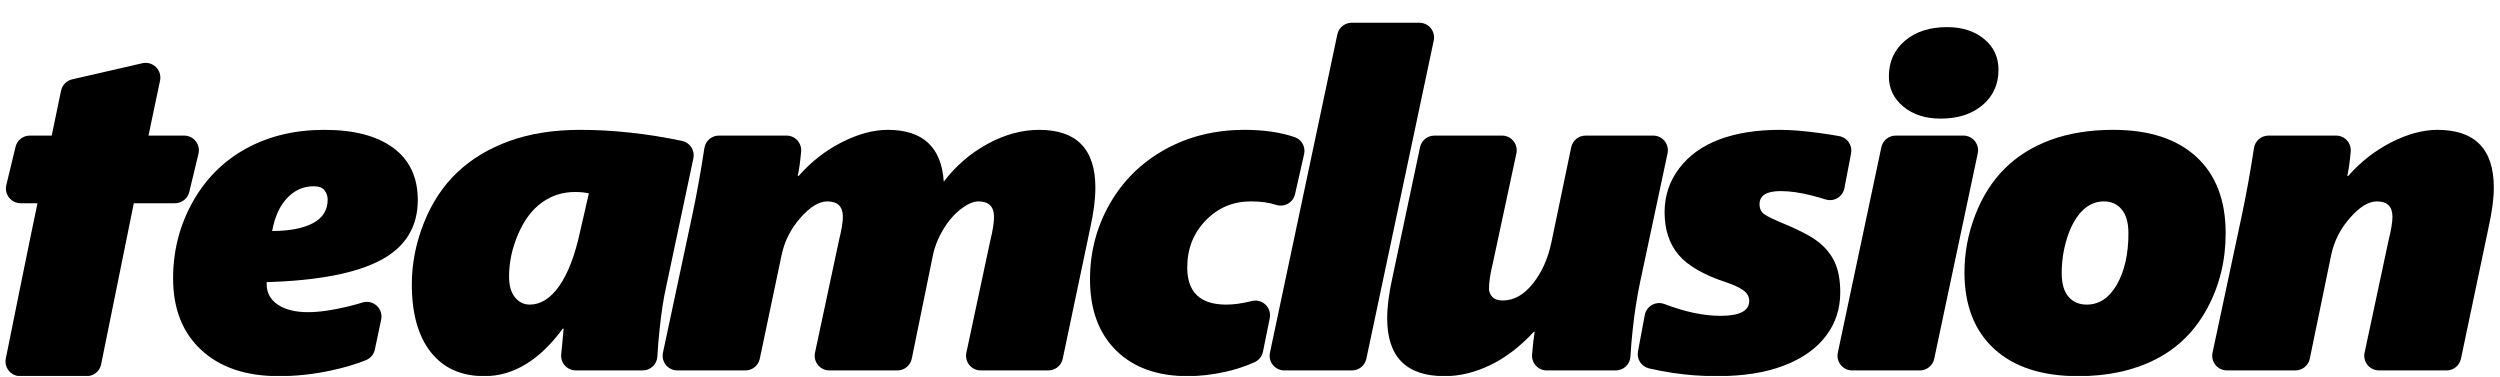
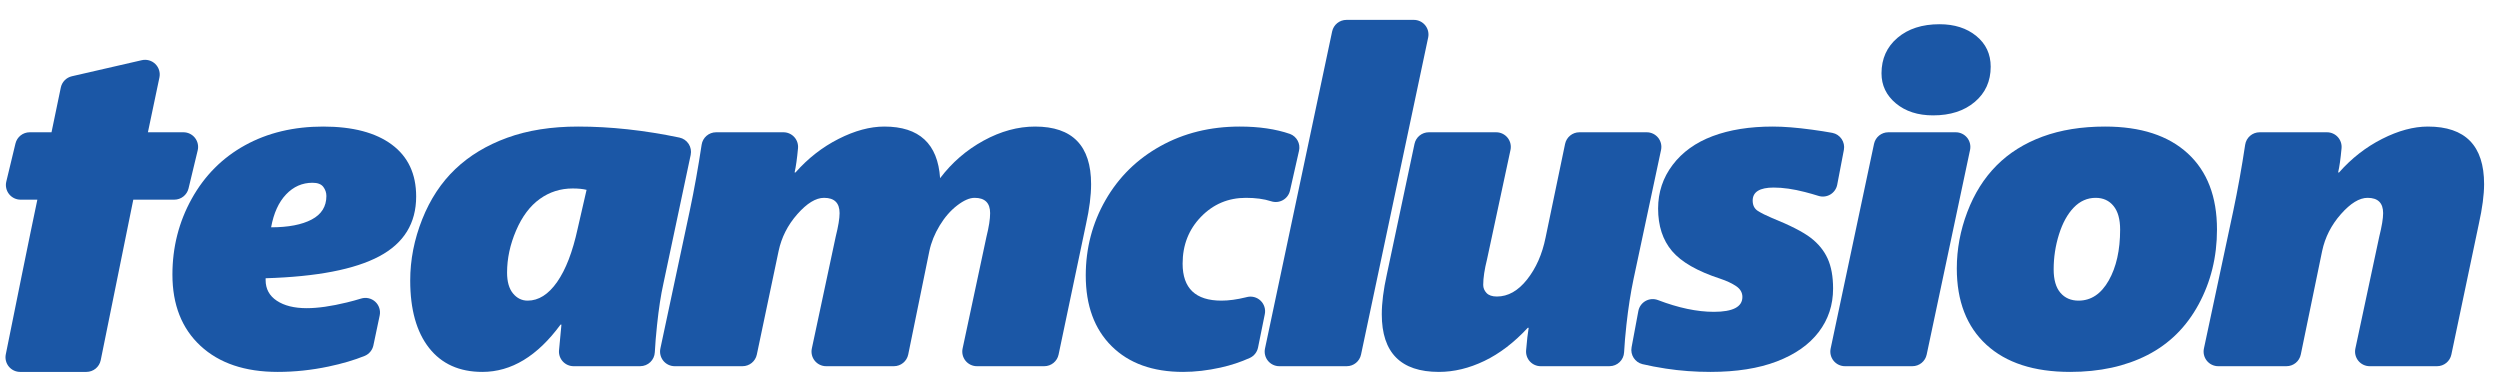
- <svg xmlns="http://www.w3.org/2000/svg" clip-rule="evenodd" fill-rule="evenodd" stroke-linejoin="round" stroke-miterlimit="2" viewBox="0 0 511 77">
-   <clipPath id="a">
-     <path clip-rule="evenodd" d="m0 .311h510.337v76.533h-510.337z" />
-   </clipPath>
-   <path d="m0 .311h510.337v76.533h-510.337z" fill="none" />
-   <g clip-path="url(#a)" fill-rule="nonzero">
-     <path d="m38.688 39.238c-.325 1.351-1.534 2.304-2.924 2.304h-8.412s-5.069 24.983-6.684 32.94c-.284 1.399-1.513 2.404-2.94 2.404h-13.601c-.899 0-1.751-.404-2.321-1.1s-.797-1.611-.62-2.493c1.505-7.475 4.961-24.597 6.479-31.751h-3.448c-.922 0-1.792-.422-2.363-1.146-.57-.724-.777-1.67-.562-2.566.599-2.487 1.369-5.685 1.881-7.812.325-1.352 1.534-2.304 2.924-2.304h4.474s1.249-6.015 1.905-9.174c.239-1.151 1.126-2.057 2.271-2.32 3.214-.739 9.852-2.263 14.35-3.297.999-.23 2.048.066 2.78.785s1.047 1.761.837 2.765c-.983 4.678-2.362 11.241-2.362 11.241h7.292c.922 0 1.792.422 2.363 1.146.57.724.777 1.67.561 2.566-.598 2.487-1.368 5.684-1.88 7.812z" />
-     <path d="m134.368 72.845c-.071 1.603-1.391 2.867-2.996 2.867-3.653.002-9.894.002-13.674.002-.83 0-1.623-.344-2.19-.95s-.858-1.42-.803-2.248c.118-1.381.285-3.159.502-5.333h-.187c-4.75 6.468-10.094 9.703-16.031 9.703-4.719 0-8.368-1.641-10.946-4.922s-3.867-7.891-3.867-13.828c0-4.25.82-8.438 2.461-12.563s3.906-7.562 6.797-10.312c2.89-2.75 6.437-4.891 10.64-6.422 4.204-1.531 9.055-2.297 14.555-2.297 6.638 0 13.567.753 20.787 2.258.779.164 1.46.631 1.893 1.298.434.667.585 1.479.42 2.257-1.572 7.421-5.615 26.484-5.615 26.484-.5 2.219-.93 5.031-1.29 8.437-.219 2.077-.371 3.933-.456 5.569zm-14.004-33.319c-.75-.187-1.704-.281-2.86-.281-2.5 0-4.75.719-6.75 2.156-2 1.438-3.617 3.594-4.851 6.469-1.235 2.875-1.852 5.75-1.852 8.625 0 1.875.406 3.305 1.219 4.289.812.985 1.812 1.477 3 1.477 2.25 0 4.265-1.274 6.047-3.821 1.781-2.546 3.187-6.195 4.218-10.945z" />
-     <path d="m85.397 40.886c0 5.5-2.523 9.594-7.57 12.281-5.047 2.688-12.821 4.188-23.321 4.5v.375c0 1.813.766 3.227 2.297 4.242 1.531 1.016 3.578 1.524 6.141 1.524 2.281 0 5.023-.391 8.226-1.172 1.032-.252 2.004-.518 2.917-.798 1.014-.319 2.121-.075 2.908.64s1.136 1.794.916 2.835c-.465 2.23-.973 4.633-1.291 6.136-.203.96-.863 1.76-1.767 2.143-2.136.865-4.613 1.598-7.433 2.192-3.484.735-6.961 1.102-10.429 1.102-6.719 0-12-1.781-15.844-5.344-3.844-3.562-5.766-8.437-5.766-14.625 0-5.625 1.321-10.812 3.961-15.562 2.641-4.75 6.282-8.407 10.922-10.969 4.641-2.563 9.992-3.844 16.055-3.844 6.062 0 10.758 1.234 14.086 3.703s4.992 6.016 4.992 10.641zm-18.422-.094c0-.687-.211-1.312-.633-1.875-.422-.562-1.164-.844-2.226-.844-2.094 0-3.899.797-5.414 2.391-1.516 1.594-2.539 3.844-3.071 6.75 3.532 0 6.305-.531 8.321-1.594 2.015-1.062 3.023-2.672 3.023-4.828z" />
-     <path d="m223.893 38.355c0 2.343-.344 5.062-1.032 8.156 0 0-4.174 19.852-5.639 26.82-.292 1.389-1.517 2.383-2.936 2.383-3.45 0-9.79 0-13.826 0-.906 0-1.763-.409-2.332-1.113-.57-.704-.791-1.628-.602-2.513 1.552-7.273 4.898-22.952 4.898-22.952.5-2 .75-3.61.75-4.828 0-2.094-1.063-3.141-3.188-3.141-1.031 0-2.226.523-3.586 1.57-1.359 1.047-2.554 2.422-3.586 4.125-1.031 1.703-1.734 3.446-2.109 5.227 0 0-3.11 15.217-4.338 21.226-.285 1.396-1.514 2.399-2.939 2.399-3.472 0-9.852 0-13.906 0-.905 0-1.762-.409-2.332-1.113s-.791-1.628-.602-2.513c1.552-7.273 4.898-22.952 4.898-22.952.532-2.125.797-3.735.797-4.828 0-2.094-1.062-3.141-3.187-3.141-1.688 0-3.516 1.117-5.485 3.352-1.968 2.234-3.25 4.757-3.843 7.57 0 0-3.207 15.245-4.468 21.242-.292 1.389-1.517 2.383-2.936 2.383-3.469 0-9.861 0-13.921 0-.905 0-1.762-.409-2.332-1.113-.569-.704-.79-1.627-.602-2.513 1.782-8.354 6.024-28.249 6.024-28.249.926-4.389 1.739-8.911 2.441-13.568.219-1.47 1.481-2.557 2.966-2.557h13.825c.848 0 1.656.358 2.225.987.568.628.845 1.468.76 2.311-.192 2.112-.425 3.763-.701 4.952h.187c2.563-2.906 5.508-5.203 8.836-6.891 3.328-1.687 6.461-2.531 9.399-2.531 7.156 0 10.968 3.531 11.437 10.594 2.438-3.219 5.414-5.789 8.93-7.711s7.039-2.883 10.57-2.883c7.656 0 11.485 3.938 11.485 11.813z" />
-     <path d="m264.706 39.693c-.188.822-.714 1.526-1.448 1.941s-1.608.502-2.409.24c-1.497-.489-3.233-.707-5.193-.707-3.625 0-6.695 1.297-9.211 3.891-2.516 2.593-3.773 5.797-3.773 9.609 0 5.063 2.656 7.594 7.968 7.594 1.5 0 3.172-.227 5.016-.68.069-.017.138-.034.207-.052.999-.253 2.059.025 2.806.736.746.712 1.075 1.757.87 2.768-.501 2.477-1.059 5.226-1.389 6.854-.188.932-.808 1.719-1.669 2.122-1.869.848-3.869 1.512-6.005 1.986-2.672.594-5.242.891-7.711.891-6.218 0-11.101-1.758-14.648-5.274-3.547-3.515-5.32-8.351-5.32-14.507 0-5.594 1.351-10.75 4.054-15.469s6.461-8.414 11.274-11.086c4.812-2.672 10.234-4.008 16.265-4.008 3.962 0 7.401.504 10.318 1.513 1.393.525 2.184 1.999 1.852 3.451-.496 2.263-1.271 5.644-1.854 8.187z" />
-     <path d="m279.282 73.335c-.293 1.387-1.517 2.379-2.934 2.379-3.451 0-9.798 0-13.836 0-.905 0-1.761-.408-2.331-1.111s-.792-1.625-.604-2.511c2.676-12.64 11.561-54.601 13.776-65.062.294-1.387 1.518-2.379 2.935-2.379h13.836c.905 0 1.761.409 2.331 1.112.569.702.791 1.625.604 2.51-2.677 12.64-11.561 54.601-13.777 65.062z" />
-     <path d="m333.265 72.847c-.071 1.602-1.391 2.865-2.995 2.865-3.747.002-10.236.002-14.123.002-.842 0-1.645-.353-2.213-.974s-.85-1.451-.776-2.29c.162-1.985.336-3.523.525-4.611h-.188c-2.812 3.031-5.781 5.297-8.906 6.797s-6.234 2.25-9.328 2.25c-7.813 0-11.719-3.938-11.719-11.813 0-2.343.344-5.062 1.031-8.156 0 0 4.209-19.861 5.684-26.825.294-1.386 1.518-2.378 2.935-2.378h13.826c.906 0 1.764.409 2.333 1.114.57.705.791 1.629.601 2.515-1.534 7.153-4.8 22.387-4.8 22.387-.532 2.125-.797 3.89-.797 5.296 0 .625.226 1.18.679 1.664.454.485 1.164.727 2.133.727 2.281 0 4.344-1.164 6.188-3.492 1.843-2.328 3.109-5.195 3.797-8.602 0 0 2.831-13.599 4.002-19.221.29-1.391 1.516-2.388 2.937-2.388h13.823c.905 0 1.762.409 2.332 1.113.569.703.791 1.627.602 2.512-1.707 8.011-5.65 26.516-5.65 26.516-.593 2.812-1.078 5.921-1.453 9.328-.231 2.102-.391 3.99-.48 5.664z" />
-     <path d="m376.997 38.47c-.161.843-.676 1.576-1.413 2.014-.738.439-1.628.54-2.445.279-.861-.272-1.787-.535-2.779-.791-2.359-.61-4.492-.914-6.398-.914-2.875 0-4.313.89-4.313 2.672 0 .968.36 1.679 1.079 2.132.718.453 1.671.93 2.859 1.43 3.719 1.5 6.367 2.852 7.945 4.055s2.742 2.625 3.492 4.265c.75 1.641 1.125 3.696 1.125 6.164 0 3.375-.984 6.352-2.953 8.93-1.968 2.578-4.828 4.586-8.578 6.024-3.75 1.437-8.297 2.156-13.64 2.156-3.157 0-6.211-.227-9.165-.68-1.751-.269-3.346-.573-4.785-.914-1.542-.38-2.519-1.898-2.227-3.459.394-2.127.951-5.107 1.388-7.439.163-.872.703-1.627 1.476-2.062.773-.436 1.698-.507 2.528-.195 4.223 1.618 8.053 2.421 11.488 2.421 3.906 0 5.859-1.016 5.859-3.047 0-.906-.43-1.649-1.289-2.227s-1.945-1.086-3.258-1.523c-4.687-1.531-7.984-3.422-9.89-5.672-1.907-2.25-2.86-5.156-2.86-8.719 0-3.344.992-6.328 2.977-8.953 1.984-2.625 4.718-4.594 8.203-5.906 3.484-1.313 7.601-1.969 12.351-1.969 2.25 0 4.922.211 8.016.633 1.59.217 2.99.435 4.2.656 1.622.316 2.683 1.884 2.372 3.507-.398 2.088-.941 4.923-1.365 7.132z" />
-     <path d="m408.491 14.261c0 2.969-1.086 5.375-3.258 7.219-2.172 1.843-5.023 2.765-8.555 2.765-3.125 0-5.671-.82-7.64-2.461-1.969-1.64-2.953-3.695-2.953-6.164 0-3 1.093-5.43 3.281-7.289 2.187-1.859 5.062-2.789 8.625-2.789 3.062 0 5.578.805 7.547 2.414s2.953 3.711 2.953 6.305zm-13.137 59.075c-.294 1.386-1.517 2.378-2.935 2.378h-13.835c-.905 0-1.761-.408-2.331-1.111s-.791-1.626-.604-2.511c1.985-9.367 7.248-34.201 8.901-42 .293-1.386 1.517-2.378 2.934-2.378h13.836c.905 0 1.761.408 2.331 1.111.569.703.791 1.626.604 2.511-1.985 9.366-7.248 34.201-8.901 42z" />
-     <path d="m454.926 47.683c0 5.593-1.258 10.711-3.773 15.351-2.516 4.641-6.024 8.11-10.524 10.406-4.5 2.297-9.781 3.446-15.843 3.446-7.407 0-13.133-1.86-17.18-5.578-4.047-3.719-6.07-8.938-6.07-15.657 0-3.937.718-7.796 2.156-11.578 1.437-3.781 3.437-6.961 6-9.539 2.562-2.578 5.711-4.554 9.445-5.929 3.735-1.375 8.008-2.063 12.821-2.063 7.312 0 12.968 1.836 16.968 5.508s6 8.883 6 15.633zm-19.875 0c0-2.125-.453-3.743-1.359-4.852s-2.125-1.664-3.656-1.664c-1.719 0-3.219.664-4.5 1.992-1.282 1.328-2.289 3.156-3.024 5.485-.734 2.328-1.101 4.726-1.101 7.195 0 2.125.461 3.726 1.382 4.805.922 1.078 2.165 1.617 3.727 1.617 2.563 0 4.625-1.375 6.188-4.125 1.562-2.75 2.343-6.235 2.343-10.453z" />
-     <path d="m509.737 38.355c0 2.187-.36 4.906-1.079 8.156 0 0-4.174 19.852-5.639 26.82-.292 1.389-1.517 2.383-2.936 2.383-3.45 0-9.789 0-13.826 0-.906 0-1.763-.409-2.332-1.113-.57-.704-.791-1.628-.602-2.513 1.552-7.273 4.898-22.952 4.898-22.952.531-2.125.797-3.735.797-4.828 0-2.094-1.063-3.141-3.188-3.141-1.687 0-3.515 1.117-5.484 3.352-1.969 2.234-3.25 4.757-3.844 7.57 0 0-3.142 15.226-4.381 21.231-.287 1.394-1.515 2.394-2.938 2.394-3.489 0-9.927 0-14.005 0-.905 0-1.762-.409-2.332-1.113s-.791-1.627-.602-2.513c1.782-8.354 6.024-28.249 6.024-28.249.925-4.389 1.739-8.911 2.44-13.568.22-1.47 1.482-2.557 2.967-2.557h13.825c.847 0 1.655.358 2.224.987.569.628.845 1.468.761 2.311-.193 2.112-.426 3.763-.702 4.952h.188c2.562-2.906 5.508-5.203 8.836-6.891 3.328-1.687 6.461-2.531 9.398-2.531 7.688 0 11.532 3.938 11.532 11.813z" />
+ <svg xmlns="http://www.w3.org/2000/svg" width="100%" height="100%" viewBox="0 0 513 78" version="1.1" xml:space="preserve" style="fill-rule:evenodd;clip-rule:evenodd;stroke-linejoin:round;stroke-miterlimit:2;fill:#1B57A6">
+   <rect id="logo_voll" x="0" y="0.241" width="513" height="77" style="fill:none;" />
+   <g>
+     <path d="M38.688,38.667c-0.325,1.352 -1.534,2.304 -2.924,2.304l-8.412,0c0,0 -5.069,24.984 -6.684,32.941c-0.284,1.398 -1.513,2.403 -2.94,2.403c-3.416,0 -9.634,0 -13.601,0c-0.899,0 -1.751,-0.404 -2.321,-1.1c-0.57,-0.696 -0.797,-1.611 -0.62,-2.493c1.505,-7.474 4.961,-24.597 6.479,-31.751l-3.448,0c-0.922,0 -1.792,-0.422 -2.363,-1.146c-0.57,-0.724 -0.777,-1.669 -0.562,-2.565c0.599,-2.488 1.369,-5.685 1.881,-7.813c0.325,-1.351 1.534,-2.304 2.924,-2.304c1.977,0 4.474,0 4.474,0c0,0 1.249,-6.015 1.905,-9.174c0.239,-1.151 1.126,-2.057 2.271,-2.32c3.214,-0.738 9.852,-2.263 14.35,-3.297c0.999,-0.229 2.048,0.067 2.78,0.785c0.732,0.719 1.047,1.761 0.837,2.765c-0.983,4.678 -2.362,11.241 -2.362,11.241l7.292,0c0.922,0 1.792,0.423 2.363,1.147c0.57,0.723 0.777,1.669 0.561,2.565c-0.598,2.487 -1.368,5.685 -1.88,7.812Z" style="fill-rule:nonzero;" />
+     <path d="M134.368,72.274c-0.071,1.603 -1.391,2.867 -2.996,2.867c-3.653,0.002 -9.894,0.002 -13.674,0.002c-0.83,0 -1.623,-0.344 -2.19,-0.95c-0.567,-0.606 -0.858,-1.419 -0.803,-2.248c0.118,-1.38 0.285,-3.158 0.502,-5.333l-0.187,0c-4.75,6.469 -10.094,9.703 -16.031,9.703c-4.719,0 -8.368,-1.641 -10.946,-4.922c-2.578,-3.281 -3.867,-7.89 -3.867,-13.828c0,-4.25 0.82,-8.437 2.461,-12.562c1.641,-4.125 3.906,-7.563 6.797,-10.313c2.89,-2.75 6.437,-4.891 10.64,-6.422c4.204,-1.531 9.055,-2.297 14.555,-2.297c6.638,0 13.567,0.753 20.787,2.258c0.779,0.164 1.46,0.631 1.893,1.298c0.434,0.667 0.585,1.479 0.42,2.257c-1.572,7.421 -5.615,26.484 -5.615,26.484c-0.5,2.219 -0.93,5.031 -1.29,8.438c-0.219,2.077 -0.371,3.933 -0.456,5.568Zm-14.004,-33.318c-0.75,-0.188 -1.704,-0.282 -2.86,-0.282c-2.5,0 -4.75,0.719 -6.75,2.157c-2,1.437 -3.617,3.593 -4.851,6.468c-1.235,2.875 -1.852,5.75 -1.852,8.625c0,1.875 0.406,3.305 1.219,4.289c0.812,0.985 1.812,1.477 3,1.477c2.25,0 4.265,-1.273 6.047,-3.82c1.781,-2.547 3.187,-6.196 4.218,-10.946l1.829,-7.968Z" style="fill-rule:nonzero;" />
+     <path d="M85.397,40.315c0,5.5 -2.523,9.594 -7.57,12.281c-5.047,2.688 -12.821,4.188 -23.321,4.5l0,0.375c0,1.813 0.766,3.227 2.297,4.242c1.531,1.016 3.578,1.524 6.141,1.524c2.281,0 5.023,-0.391 8.226,-1.172c1.032,-0.251 2.004,-0.518 2.917,-0.798c1.014,-0.318 2.121,-0.075 2.908,0.641c0.787,0.715 1.136,1.794 0.916,2.834c-0.465,2.23 -0.973,4.633 -1.291,6.136c-0.203,0.96 -0.863,1.761 -1.767,2.143c-2.136,0.866 -4.613,1.598 -7.433,2.192c-3.484,0.735 -6.961,1.102 -10.429,1.102c-6.719,0 -12,-1.781 -15.844,-5.344c-3.844,-3.562 -5.766,-8.437 -5.766,-14.625c0,-5.625 1.321,-10.812 3.961,-15.562c2.641,-4.75 6.282,-8.406 10.922,-10.969c4.641,-2.562 9.992,-3.844 16.055,-3.844c6.062,0 10.758,1.235 14.086,3.703c3.328,2.469 4.992,6.016 4.992,10.641Zm-18.422,-0.094c0,-0.687 -0.211,-1.312 -0.633,-1.875c-0.422,-0.562 -1.164,-0.843 -2.226,-0.843c-2.094,0 -3.899,0.796 -5.414,2.39c-1.516,1.594 -2.539,3.844 -3.071,6.75c3.532,0 6.305,-0.531 8.321,-1.594c2.015,-1.062 3.023,-2.671 3.023,-4.828Z" style="fill-rule:nonzero;" />
+     <path d="M223.893,37.784c0,2.344 -0.344,5.062 -1.032,8.156c0,0 -4.174,19.852 -5.639,26.82c-0.292,1.389 -1.517,2.383 -2.936,2.383c-3.45,0 -9.79,0 -13.826,0c-0.906,0 -1.763,-0.409 -2.332,-1.113c-0.57,-0.704 -0.791,-1.627 -0.602,-2.513c1.552,-7.273 4.898,-22.952 4.898,-22.952c0.5,-2 0.75,-3.609 0.75,-4.828c0,-2.094 -1.063,-3.141 -3.188,-3.141c-1.031,0 -2.226,0.524 -3.586,1.571c-1.359,1.046 -2.554,2.421 -3.586,4.125c-1.031,1.703 -1.734,3.445 -2.109,5.226c0,0 -3.11,15.217 -4.338,21.226c-0.285,1.396 -1.514,2.399 -2.939,2.399c-3.472,0 -9.852,0 -13.906,0c-0.905,0 -1.762,-0.409 -2.332,-1.113c-0.57,-0.704 -0.791,-1.627 -0.602,-2.513c1.552,-7.273 4.898,-22.952 4.898,-22.952c0.532,-2.125 0.797,-3.734 0.797,-4.828c0,-2.094 -1.062,-3.141 -3.187,-3.141c-1.688,0 -3.516,1.117 -5.485,3.352c-1.968,2.234 -3.25,4.758 -3.843,7.57c0,0 -3.207,15.245 -4.468,21.243c-0.292,1.388 -1.517,2.382 -2.936,2.382c-3.469,0 -9.861,0 -13.921,0c-0.905,0 -1.762,-0.409 -2.332,-1.113c-0.569,-0.703 -0.79,-1.627 -0.602,-2.512c1.782,-8.355 6.024,-28.25 6.024,-28.25c0.926,-4.388 1.739,-8.911 2.441,-13.568c0.219,-1.469 1.481,-2.557 2.966,-2.557c3.562,0 9.962,0 13.825,0c0.848,0 1.656,0.359 2.225,0.987c0.568,0.628 0.845,1.468 0.76,2.311c-0.192,2.112 -0.425,3.763 -0.701,4.952l0.187,0c2.563,-2.906 5.508,-5.203 8.836,-6.89c3.328,-1.688 6.461,-2.532 9.399,-2.532c7.156,0 10.968,3.532 11.437,10.594c2.438,-3.219 5.414,-5.789 8.93,-7.711c3.516,-1.922 7.039,-2.883 10.57,-2.883c7.656,0 11.485,3.938 11.485,11.813Z" style="fill-rule:nonzero;" />
+     <path d="M264.706,39.122c-0.188,0.822 -0.714,1.527 -1.448,1.941c-0.734,0.415 -1.608,0.502 -2.409,0.24c-1.497,-0.488 -3.233,-0.707 -5.193,-0.707c-3.625,0 -6.695,1.297 -9.211,3.891c-2.516,2.594 -3.773,5.797 -3.773,9.609c0,5.063 2.656,7.594 7.968,7.594c1.5,0 3.172,-0.227 5.016,-0.68c0.069,-0.017 0.138,-0.034 0.207,-0.051c0.999,-0.254 2.059,0.024 2.806,0.736c0.746,0.711 1.075,1.756 0.87,2.767c-0.501,2.477 -1.059,5.226 -1.389,6.854c-0.188,0.932 -0.808,1.719 -1.669,2.122c-1.869,0.848 -3.869,1.512 -6.005,1.986c-2.672,0.594 -5.242,0.891 -7.711,0.891c-6.218,0 -11.101,-1.758 -14.648,-5.273c-3.547,-3.516 -5.32,-8.352 -5.32,-14.508c0,-5.594 1.351,-10.75 4.054,-15.469c2.703,-4.719 6.461,-8.414 11.274,-11.086c4.812,-2.672 10.234,-4.008 16.265,-4.008c3.962,0 7.401,0.505 10.318,1.513c1.393,0.525 2.184,2 1.852,3.452c-0.496,2.262 -1.271,5.643 -1.854,8.186Z" style="fill-rule:nonzero;" />
+     <path d="M279.282,72.765c-0.293,1.386 -1.517,2.378 -2.934,2.378c-3.451,0 -9.798,0 -13.836,0c-0.905,0 -1.761,-0.408 -2.331,-1.111c-0.57,-0.703 -0.792,-1.625 -0.604,-2.51c2.676,-12.641 11.561,-54.601 13.776,-65.063c0.294,-1.386 1.518,-2.378 2.935,-2.378c3.451,0 9.798,0 13.836,0c0.905,0 1.761,0.408 2.331,1.111c0.569,0.703 0.791,1.625 0.604,2.51c-2.677,12.641 -11.561,54.601 -13.777,65.063Z" style="fill-rule:nonzero;" />
+     <path d="M333.265,72.276c-0.071,1.603 -1.391,2.865 -2.995,2.865c-3.747,0.002 -10.236,0.002 -14.123,0.002c-0.842,0 -1.645,-0.353 -2.213,-0.974c-0.568,-0.62 -0.85,-1.451 -0.776,-2.289c0.162,-1.986 0.336,-3.523 0.525,-4.612l-0.188,0c-2.812,3.031 -5.781,5.297 -8.906,6.797c-3.125,1.5 -6.234,2.25 -9.328,2.25c-7.813,0 -11.719,-3.937 -11.719,-11.812c0,-2.344 0.344,-5.063 1.031,-8.157c0,0 4.209,-19.861 5.684,-26.825c0.294,-1.386 1.518,-2.378 2.935,-2.378c3.448,0 9.788,0 13.826,0c0.906,0 1.764,0.41 2.333,1.114c0.57,0.705 0.791,1.629 0.601,2.515c-1.534,7.153 -4.8,22.387 -4.8,22.387c-0.532,2.125 -0.797,3.89 -0.797,5.297c0,0.625 0.226,1.179 0.679,1.664c0.454,0.484 1.164,0.726 2.133,0.726c2.281,0 4.344,-1.164 6.188,-3.492c1.843,-2.328 3.109,-5.195 3.797,-8.601c0,0 2.831,-13.599 4.002,-19.221c0.29,-1.392 1.516,-2.389 2.937,-2.389c3.452,0 9.788,0 13.823,0c0.905,0 1.762,0.409 2.332,1.113c0.569,0.704 0.791,1.627 0.602,2.512c-1.707,8.011 -5.65,26.516 -5.65,26.516c-0.593,2.812 -1.078,5.922 -1.453,9.328c-0.231,2.102 -0.391,3.99 -0.48,5.664Z" style="fill-rule:nonzero;" />
+     <path d="M376.997,37.9c-0.161,0.842 -0.676,1.575 -1.413,2.014c-0.738,0.438 -1.628,0.54 -2.445,0.279c-0.861,-0.273 -1.787,-0.536 -2.779,-0.792c-2.359,-0.609 -4.492,-0.914 -6.398,-0.914c-2.875,0 -4.313,0.891 -4.313,2.672c0,0.969 0.36,1.679 1.079,2.133c0.718,0.453 1.671,0.929 2.859,1.429c3.719,1.5 6.367,2.852 7.945,4.055c1.578,1.203 2.742,2.625 3.492,4.266c0.75,1.64 1.125,3.695 1.125,6.164c0,3.375 -0.984,6.351 -2.953,8.929c-1.968,2.578 -4.828,4.586 -8.578,6.024c-3.75,1.437 -8.297,2.156 -13.64,2.156c-3.157,0 -6.211,-0.227 -9.165,-0.68c-1.751,-0.268 -3.346,-0.573 -4.785,-0.913c-1.542,-0.381 -2.519,-1.899 -2.227,-3.46c0.394,-2.127 0.951,-5.107 1.388,-7.439c0.163,-0.872 0.703,-1.627 1.476,-2.062c0.773,-0.435 1.698,-0.506 2.528,-0.194c4.223,1.617 8.053,2.42 11.488,2.42c3.906,0 5.859,-1.016 5.859,-3.047c0,-0.906 -0.43,-1.648 -1.289,-2.227c-0.859,-0.578 -1.945,-1.085 -3.258,-1.523c-4.687,-1.531 -7.984,-3.422 -9.89,-5.672c-1.907,-2.25 -2.86,-5.156 -2.86,-8.719c0,-3.343 0.992,-6.328 2.977,-8.953c1.984,-2.625 4.718,-4.593 8.203,-5.906c3.484,-1.312 7.601,-1.969 12.351,-1.969c2.25,0 4.922,0.211 8.016,0.633c1.59,0.217 2.99,0.436 4.2,0.657c1.622,0.315 2.683,1.883 2.372,3.506c-0.398,2.089 -0.941,4.923 -1.365,7.133Z" style="fill-rule:nonzero;" />
+     <path d="M408.491,13.69c0,2.969 -1.086,5.375 -3.258,7.219c-2.172,1.844 -5.023,2.765 -8.555,2.765c-3.125,0 -5.671,-0.82 -7.64,-2.461c-1.969,-1.64 -2.953,-3.695 -2.953,-6.164c0,-3 1.093,-5.429 3.281,-7.289c2.187,-1.859 5.062,-2.789 8.625,-2.789c3.062,0 5.578,0.805 7.547,2.414c1.969,1.61 2.953,3.711 2.953,6.305Zm-13.137,59.075c-0.294,1.386 -1.517,2.378 -2.935,2.378l-13.835,0c-0.905,0 -1.761,-0.408 -2.331,-1.111c-0.57,-0.703 -0.791,-1.626 -0.604,-2.511c1.985,-9.366 7.248,-34.201 8.901,-42c0.293,-1.386 1.517,-2.378 2.934,-2.378l13.836,0c0.905,0 1.761,0.409 2.331,1.112c0.569,0.702 0.791,1.625 0.604,2.51c-1.985,9.367 -7.248,34.201 -8.901,42Z" style="fill-rule:nonzero;" />
+     <path d="M454.926,47.112c0,5.594 -1.258,10.711 -3.773,15.351c-2.516,4.641 -6.024,8.11 -10.524,10.407c-4.5,2.297 -9.781,3.445 -15.843,3.445c-7.407,0 -13.133,-1.859 -17.18,-5.578c-4.047,-3.719 -6.07,-8.938 -6.07,-15.656c0,-3.938 0.718,-7.797 2.156,-11.578c1.437,-3.782 3.437,-6.961 6,-9.54c2.562,-2.578 5.711,-4.554 9.445,-5.929c3.735,-1.375 8.008,-2.063 12.821,-2.063c7.312,0 12.968,1.836 16.968,5.508c4,3.672 6,8.883 6,15.633Zm-19.875,0c0,-2.125 -0.453,-3.742 -1.359,-4.852c-0.906,-1.109 -2.125,-1.664 -3.656,-1.664c-1.719,0 -3.219,0.664 -4.5,1.992c-1.282,1.329 -2.289,3.157 -3.024,5.485c-0.734,2.328 -1.101,4.726 -1.101,7.195c0,2.125 0.461,3.727 1.382,4.805c0.922,1.078 2.165,1.617 3.727,1.617c2.563,0 4.625,-1.375 6.188,-4.125c1.562,-2.75 2.343,-6.234 2.343,-10.453Z" style="fill-rule:nonzero;" />
+     <path d="M509.737,37.784c0,2.187 -0.36,4.906 -1.079,8.156c0,0 -4.174,19.852 -5.639,26.82c-0.292,1.389 -1.517,2.383 -2.936,2.383c-3.45,0 -9.789,0 -13.826,0c-0.906,0 -1.763,-0.409 -2.332,-1.113c-0.57,-0.704 -0.791,-1.627 -0.602,-2.513c1.552,-7.273 4.898,-22.952 4.898,-22.952c0.531,-2.125 0.797,-3.734 0.797,-4.828c0,-2.094 -1.063,-3.141 -3.188,-3.141c-1.687,0 -3.515,1.117 -5.484,3.352c-1.969,2.234 -3.25,4.758 -3.844,7.57c0,0 -3.142,15.226 -4.381,21.231c-0.287,1.394 -1.515,2.394 -2.938,2.394c-3.489,0 -9.927,0 -14.005,0c-0.905,0 -1.762,-0.409 -2.332,-1.113c-0.57,-0.703 -0.791,-1.627 -0.602,-2.512c1.782,-8.355 6.024,-28.25 6.024,-28.25c0.925,-4.388 1.739,-8.911 2.44,-13.568c0.22,-1.469 1.482,-2.557 2.967,-2.557c3.561,0 9.961,0 13.825,0c0.847,0 1.655,0.359 2.224,0.987c0.569,0.628 0.845,1.468 0.761,2.311c-0.193,2.112 -0.426,3.763 -0.702,4.952l0.188,0c2.562,-2.906 5.508,-5.203 8.836,-6.89c3.328,-1.688 6.461,-2.532 9.398,-2.532c7.688,0 11.532,3.938 11.532,11.813Z" style="fill-rule:nonzero;" />
  </g>
</svg>
